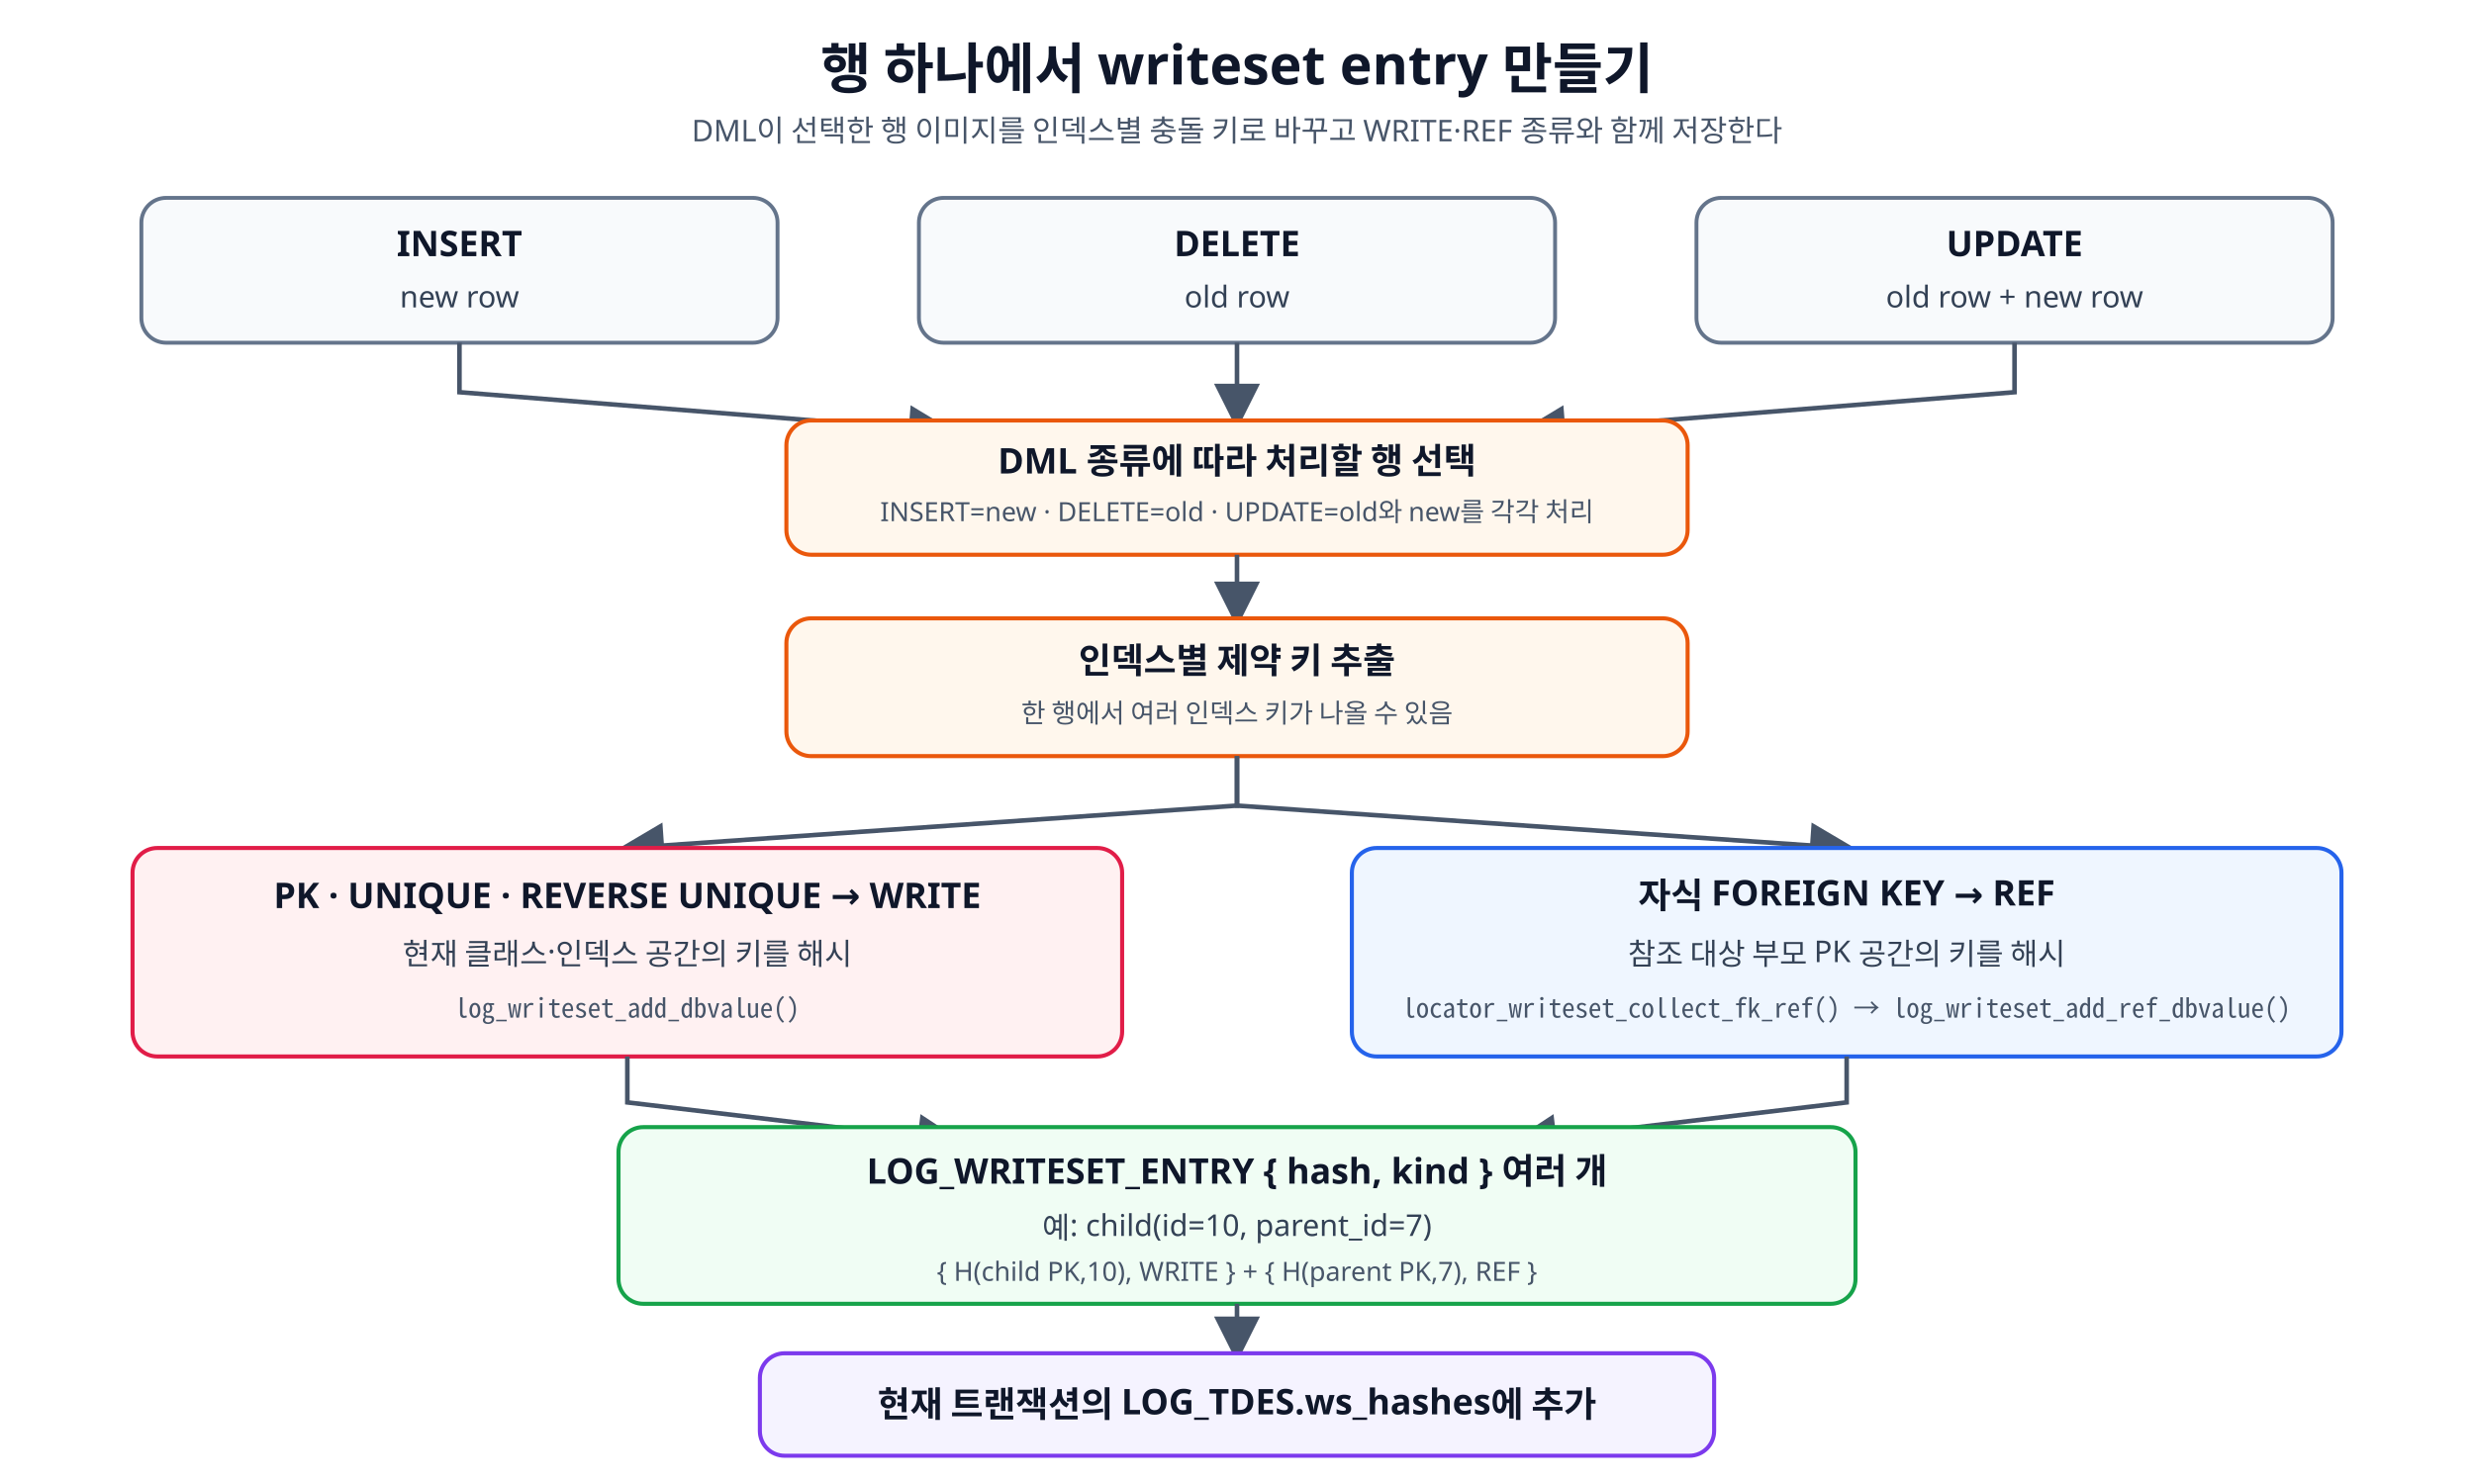
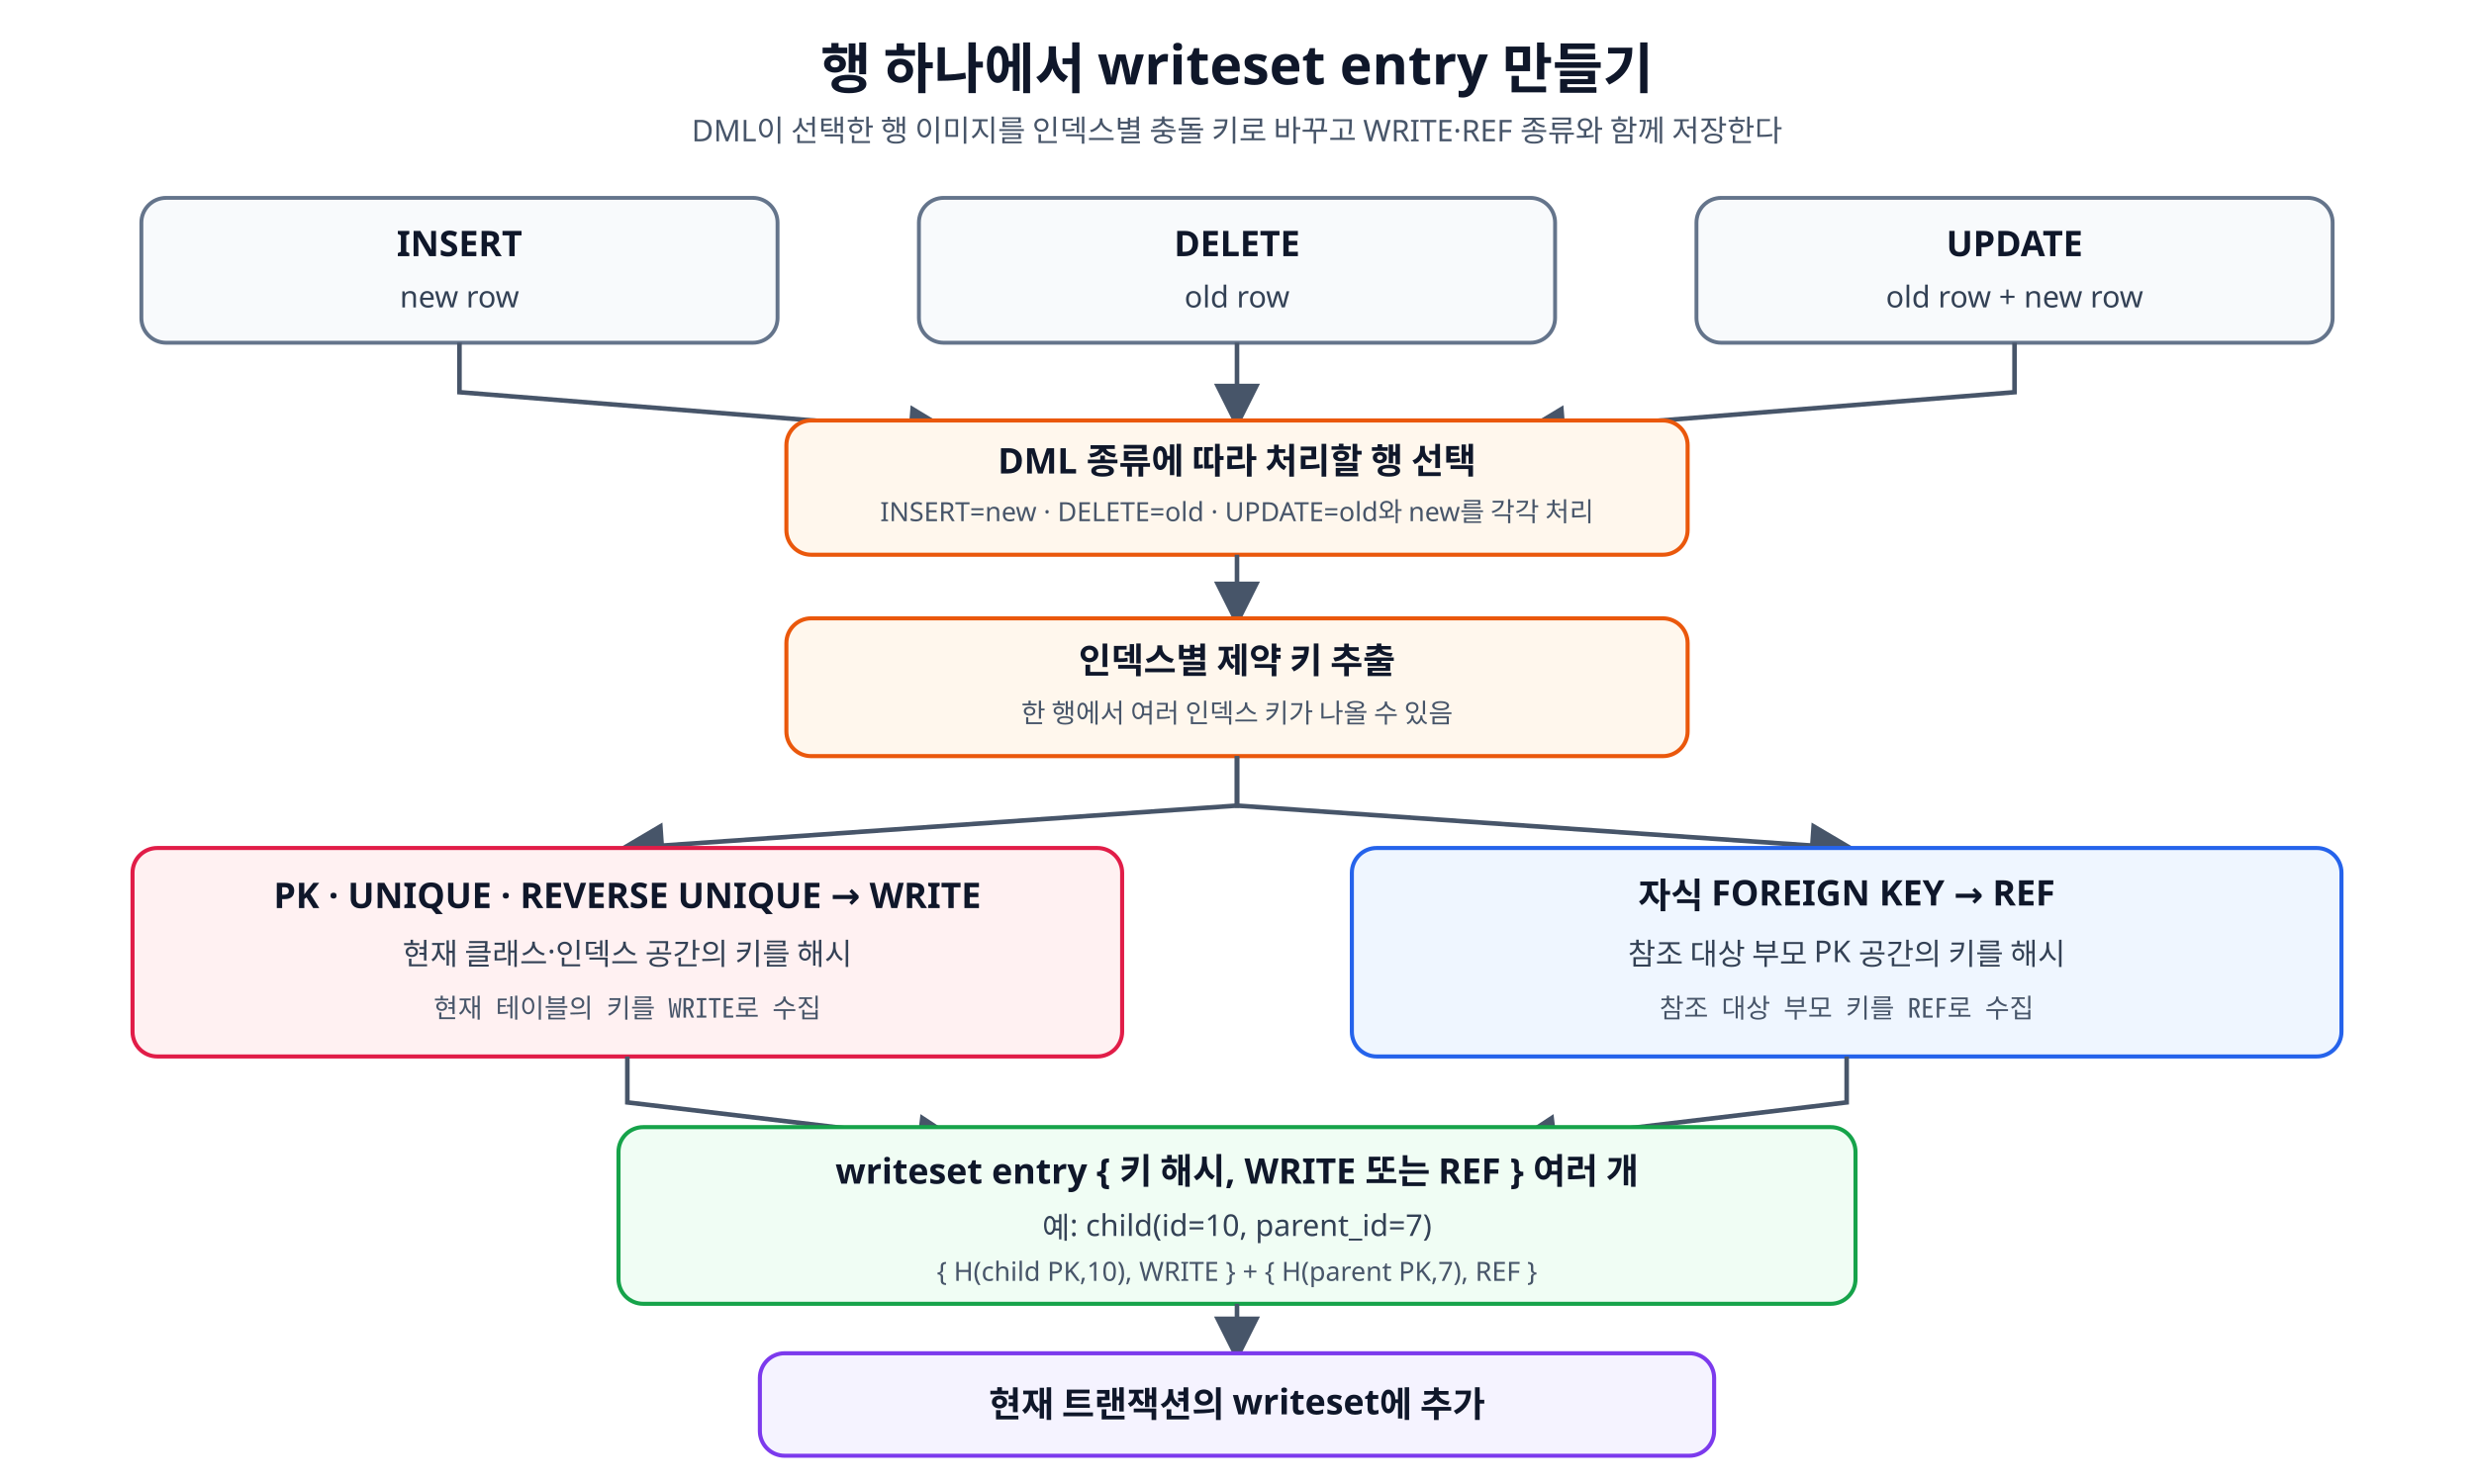
<svg xmlns="http://www.w3.org/2000/svg" width="1400" height="840" viewBox="0 0 1400 840">
  <defs>
    <marker id="arrow" markerWidth="10" markerHeight="10" refX="8" refY="5" orient="auto" markerUnits="strokeWidth">
      <path d="M 0 0 L 10 5 L 0 10 z" fill="#475569" />
    </marker>
    <style>
      .title { font: 700 31px 'Noto Sans KR', sans-serif; fill: #0f172a; }
      .subtitle { font: 500 17px 'Noto Sans KR', sans-serif; fill: #475569; }
      .head { font: 700 20px 'Noto Sans KR', sans-serif; fill: #0f172a; }
      .body { font: 500 17px 'Noto Sans KR', sans-serif; fill: #334155; }
      .small { font: 500 15px 'Noto Sans KR', sans-serif; fill: #475569; }
      .mono { font: 500 15px 'Noto Sans Mono CJK KR', monospace; fill: #475569; }
      .line { fill: none; stroke: #475569; stroke-width: 2.6; marker-end: url(#arrow); }
      .input { fill: #f8fafc; stroke: #64748b; stroke-width: 2.2; rx: 14; }
      .process { fill: #fff7ed; stroke: #ea580c; stroke-width: 2.3; rx: 14; }
      .ref { fill: #eff6ff; stroke: #2563eb; stroke-width: 2.3; rx: 14; }
      .write { fill: #fff1f2; stroke: #e11d48; stroke-width: 2.3; rx: 14; }
      .entry { fill: #f0fdf4; stroke: #16a34a; stroke-width: 2.3; rx: 14; }
      .store { fill: #f5f3ff; stroke: #7c3aed; stroke-width: 2.3; rx: 14; }
    </style>
  </defs>
  <rect width="1400" height="840" fill="#ffffff" />
  <text x="700" y="50" text-anchor="middle" class="title">행 하나에서 writeset entry 만들기</text>
  <text x="700" y="80" text-anchor="middle" class="subtitle">DML이 선택한 행 이미지를 인덱스별 충돌 키로 바꾸고 WRITE·REF 종류와 함께 저장한다</text>
  <rect x="80" y="112" width="360" height="82" class="input" />
  <text x="260" y="145" text-anchor="middle" class="head">INSERT</text>
  <text x="260" y="174" text-anchor="middle" class="body">new row</text>
  <rect x="520" y="112" width="360" height="82" class="input" />
  <text x="700" y="145" text-anchor="middle" class="head">DELETE</text>
  <text x="700" y="174" text-anchor="middle" class="body">old row</text>
  <rect x="960" y="112" width="360" height="82" class="input" />
  <text x="1140" y="145" text-anchor="middle" class="head">UPDATE</text>
  <text x="1140" y="174" text-anchor="middle" class="body">old row + new row</text>
  <path d="M260 194 L260 222 L535 244" class="line" />
  <path d="M700 194 L700 238" class="line" />
  <path d="M1140 194 L1140 222 L865 244" class="line" />
  <rect x="445" y="238" width="510" height="76" class="process" />
  <text x="700" y="268" text-anchor="middle" class="head">DML 종류에 따라 처리할 행 선택</text>
  <text x="700" y="295" text-anchor="middle" class="small">INSERT=new · DELETE=old · UPDATE=old와 new를 각각 처리</text>
  <path d="M700 314 L700 350" class="line" />
  <rect x="445" y="350" width="510" height="78" class="process" />
  <text x="700" y="381" text-anchor="middle" class="head">인덱스별 제약 키 추출</text>
  <text x="700" y="409" text-anchor="middle" class="small">한 행에서 여러 인덱스 키가 나올 수 있음</text>
  <path d="M700 428 L700 456 L355 480" class="line" />
  <path d="M700 428 L700 456 L1045 480" class="line" />
  <rect x="75" y="480" width="560" height="118" class="write" />
  <text x="355" y="514" text-anchor="middle" class="head">PK · UNIQUE · REVERSE UNIQUE → WRITE</text>
  <text x="355" y="546" text-anchor="middle" class="body">현재 클래스·인덱스 공간의 키를 해시</text>
-   <text x="355" y="576" text-anchor="middle" class="mono">log_writeset_add_dbvalue()</text>
+   <text x="355" y="576" text-anchor="middle" class="mono">현재 테이블의 키를 WRITE로 수집</text>
  <rect x="765" y="480" width="560" height="118" class="ref" />
  <text x="1045" y="514" text-anchor="middle" class="head">자식 FOREIGN KEY → REF</text>
  <text x="1045" y="546" text-anchor="middle" class="body">참조 대상 부모 PK 공간의 키를 해시</text>
-   <text x="1045" y="576" text-anchor="middle" class="mono">locator_writeset_collect_fk_ref() → log_writeset_add_ref_dbvalue()</text>
+   <text x="1045" y="576" text-anchor="middle" class="mono">참조 대상 부모 키를 REF로 수집</text>
  <path d="M355 598 L355 624 L540 646" class="line" />
  <path d="M1045 598 L1045 624 L860 646" class="line" />
  <rect x="350" y="638" width="700" height="100" class="entry" />
-   <text x="700" y="670" text-anchor="middle" class="head">LOG_WRITESET_ENTRY { hash, kind } 여러 개</text>
+   <text x="700" y="670" text-anchor="middle" class="head">writeset entry { 키 해시, WRITE 또는 REF } 여러 개</text>
  <text x="700" y="701" text-anchor="middle" class="body">예: child(id=10, parent_id=7)</text>
  <text x="700" y="725" text-anchor="middle" class="small">{ H(child PK,10), WRITE }  +  { H(parent PK,7), REF }</text>
  <path d="M700 738 L700 766" class="line" />
  <rect x="430" y="766" width="540" height="58" class="store" />
-   <text x="700" y="802" text-anchor="middle" class="head">현재 트랜잭션의 LOG_TDES.ws_hashes에 추가</text>
+   <text x="700" y="802" text-anchor="middle" class="head">현재 트랜잭션의 writeset에 추가</text>
</svg>
